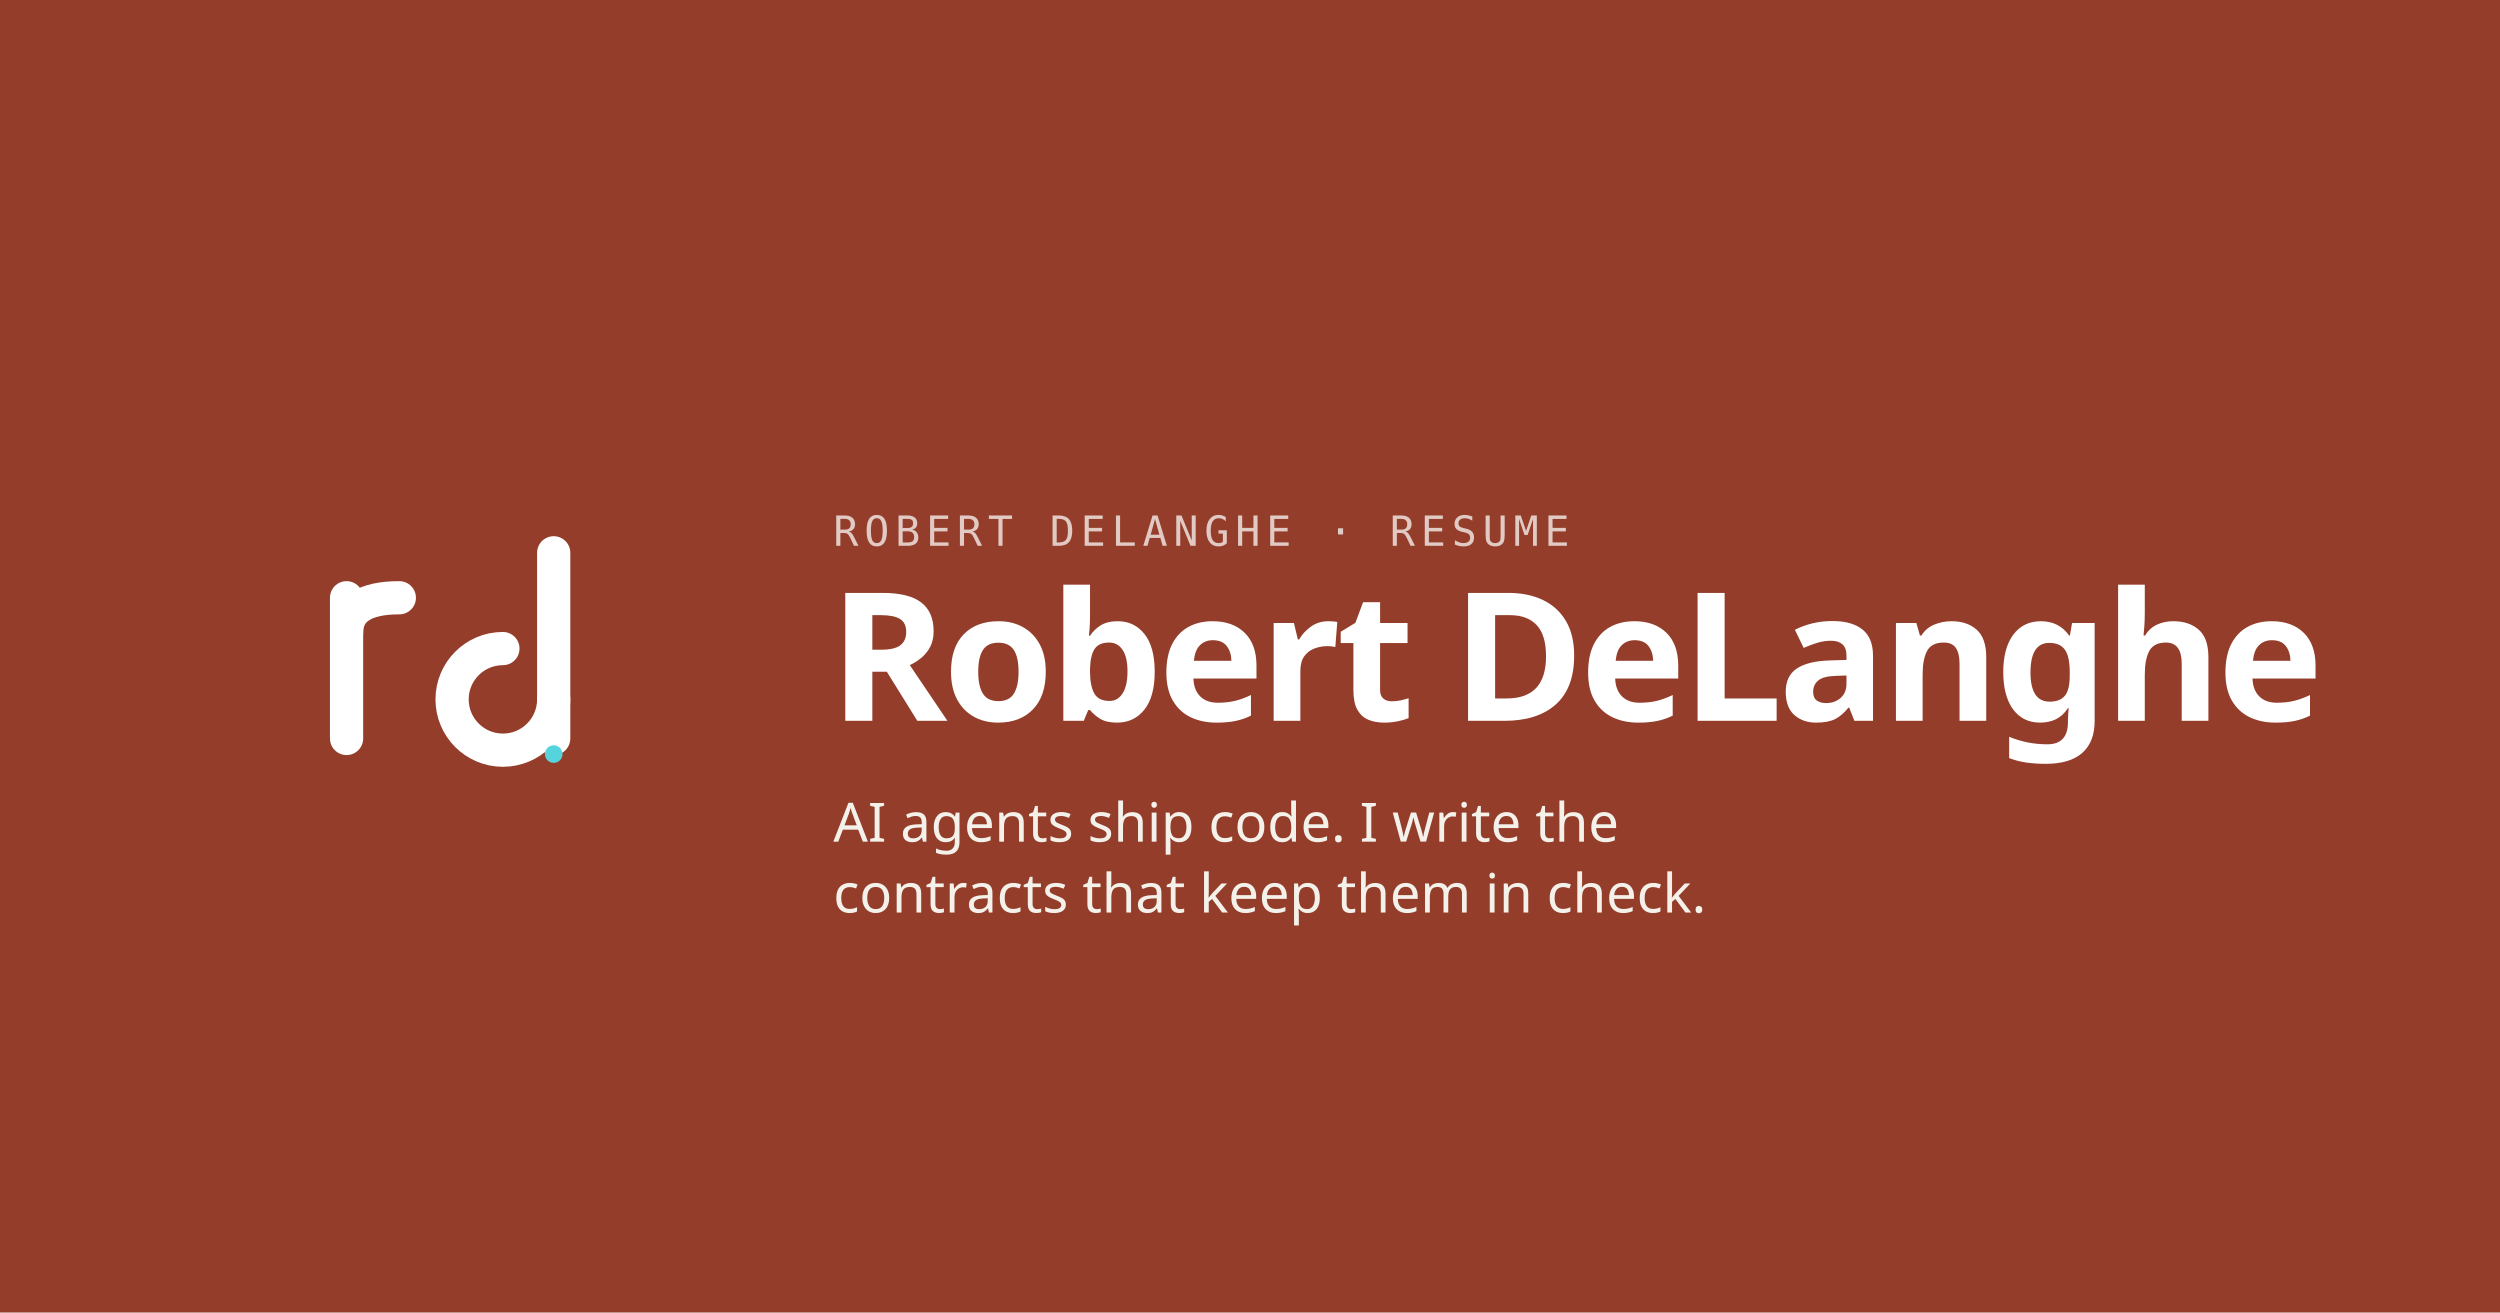
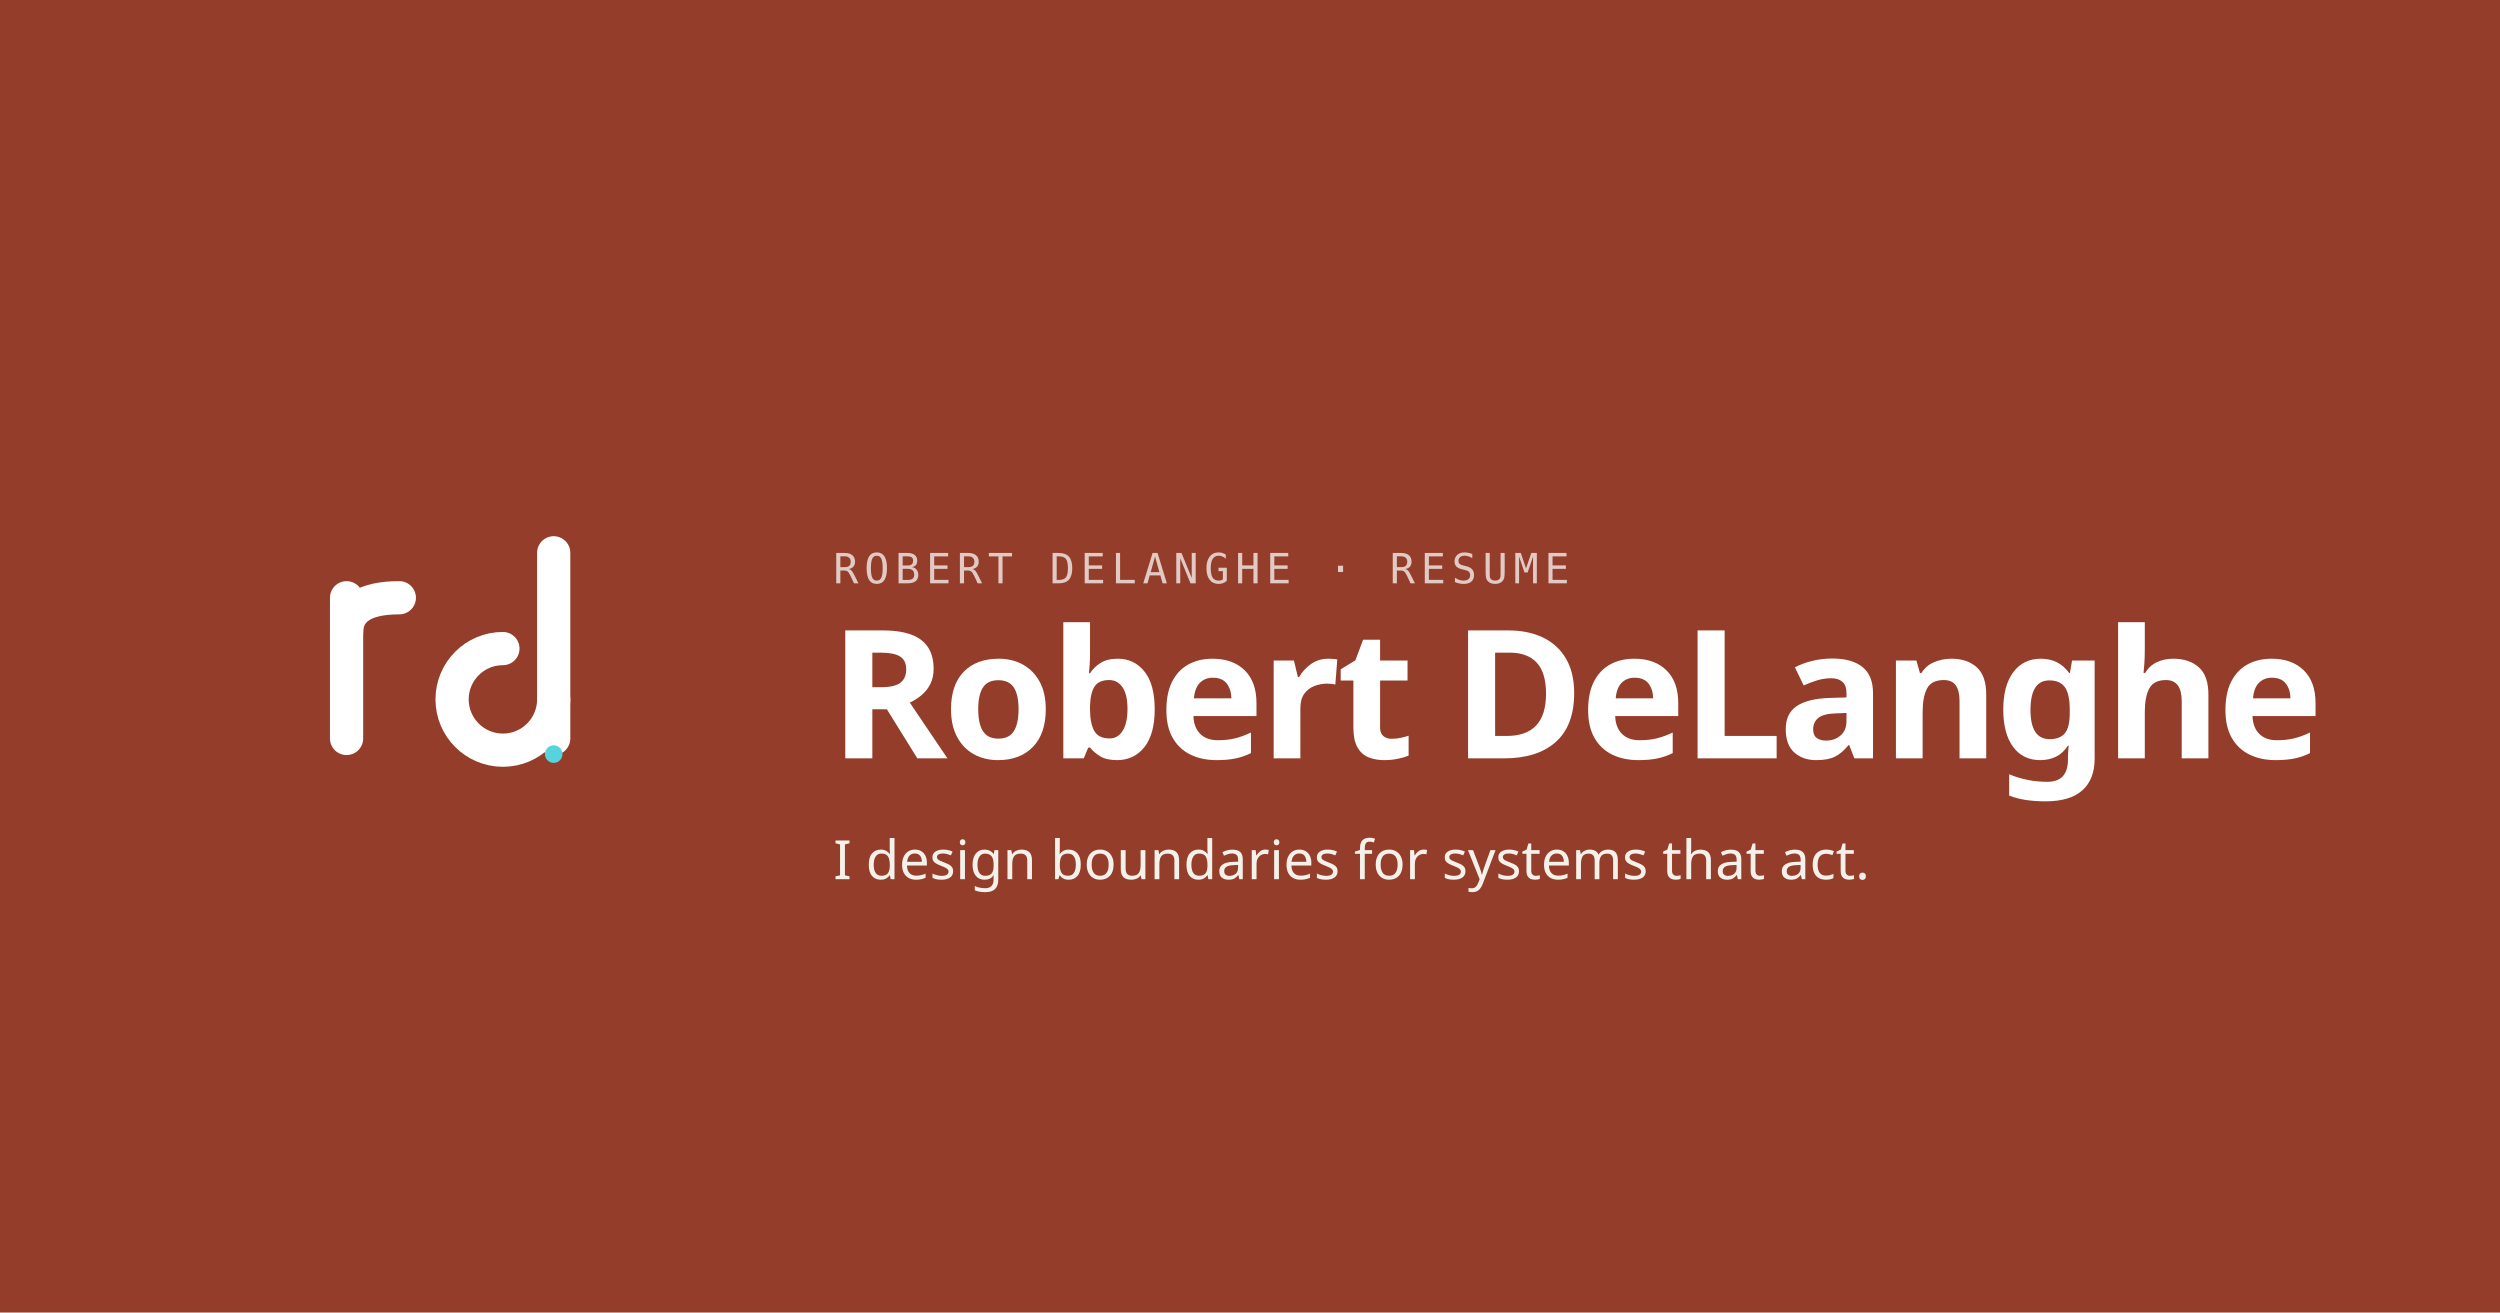
<svg xmlns="http://www.w3.org/2000/svg" width="1200" height="630" viewBox="0 0 1200 630" fill="none">
  <rect width="1200" height="630" fill="#943D2A" />
  <g transform="translate(96,195) scale(0.469)" fill="none">
    <g fill="none" stroke="#FFFFFF" stroke-width="34" stroke-linecap="round" stroke-linejoin="round">
      <path d="M150 196 V340" />
      <path d="M150 232 q0 -36 54 -36" />
      <path d="M362 150 V340" />
      <path d="M362 300 a52 52 0 1 1 -52 -52" />
    </g>
    <circle cx="362" cy="356" r="9" fill="#56D4DD" />
  </g>
-   <text x="400" y="262" font-family="IBM Plex Mono, monospace" font-size="20" font-weight="500" letter-spacing="2.8" fill="#FFFFFF" fill-opacity="0.72">ROBERT DELANGHE · RESUME</text>
-   <text x="398" y="346" font-family="Space Grotesk, sans-serif" font-size="86" font-weight="600" letter-spacing="-2.15" fill="#FFFFFF">Robert DeLanghe</text>
-   <text x="400" y="404" font-family="Space Grotesk, sans-serif" font-size="26" font-weight="400" fill="#F4F1EA">
-     <tspan x="400" dy="0">AI agents ship code. I write the</tspan>
-     <tspan x="400" dy="34">contracts that keep them in check.</tspan>
+   <text x="400" y="280" font-family="IBM Plex Mono, monospace" font-size="20" font-weight="500" letter-spacing="2.8" fill="#FFFFFF" fill-opacity="0.72">ROBERT DELANGHE · RESUME</text>
+   <text x="398" y="364" font-family="IBM Plex Sans, sans-serif" font-size="86" font-weight="600" letter-spacing="-2.15" fill="#FFFFFF">Robert DeLanghe</text>
+   <text x="400" y="422" font-family="IBM Plex Sans, sans-serif" font-size="26" font-weight="400" fill="#F4F1EA">
+     <tspan x="400" dy="0">I design boundaries for systems that act.</tspan>
  </text>
</svg>
